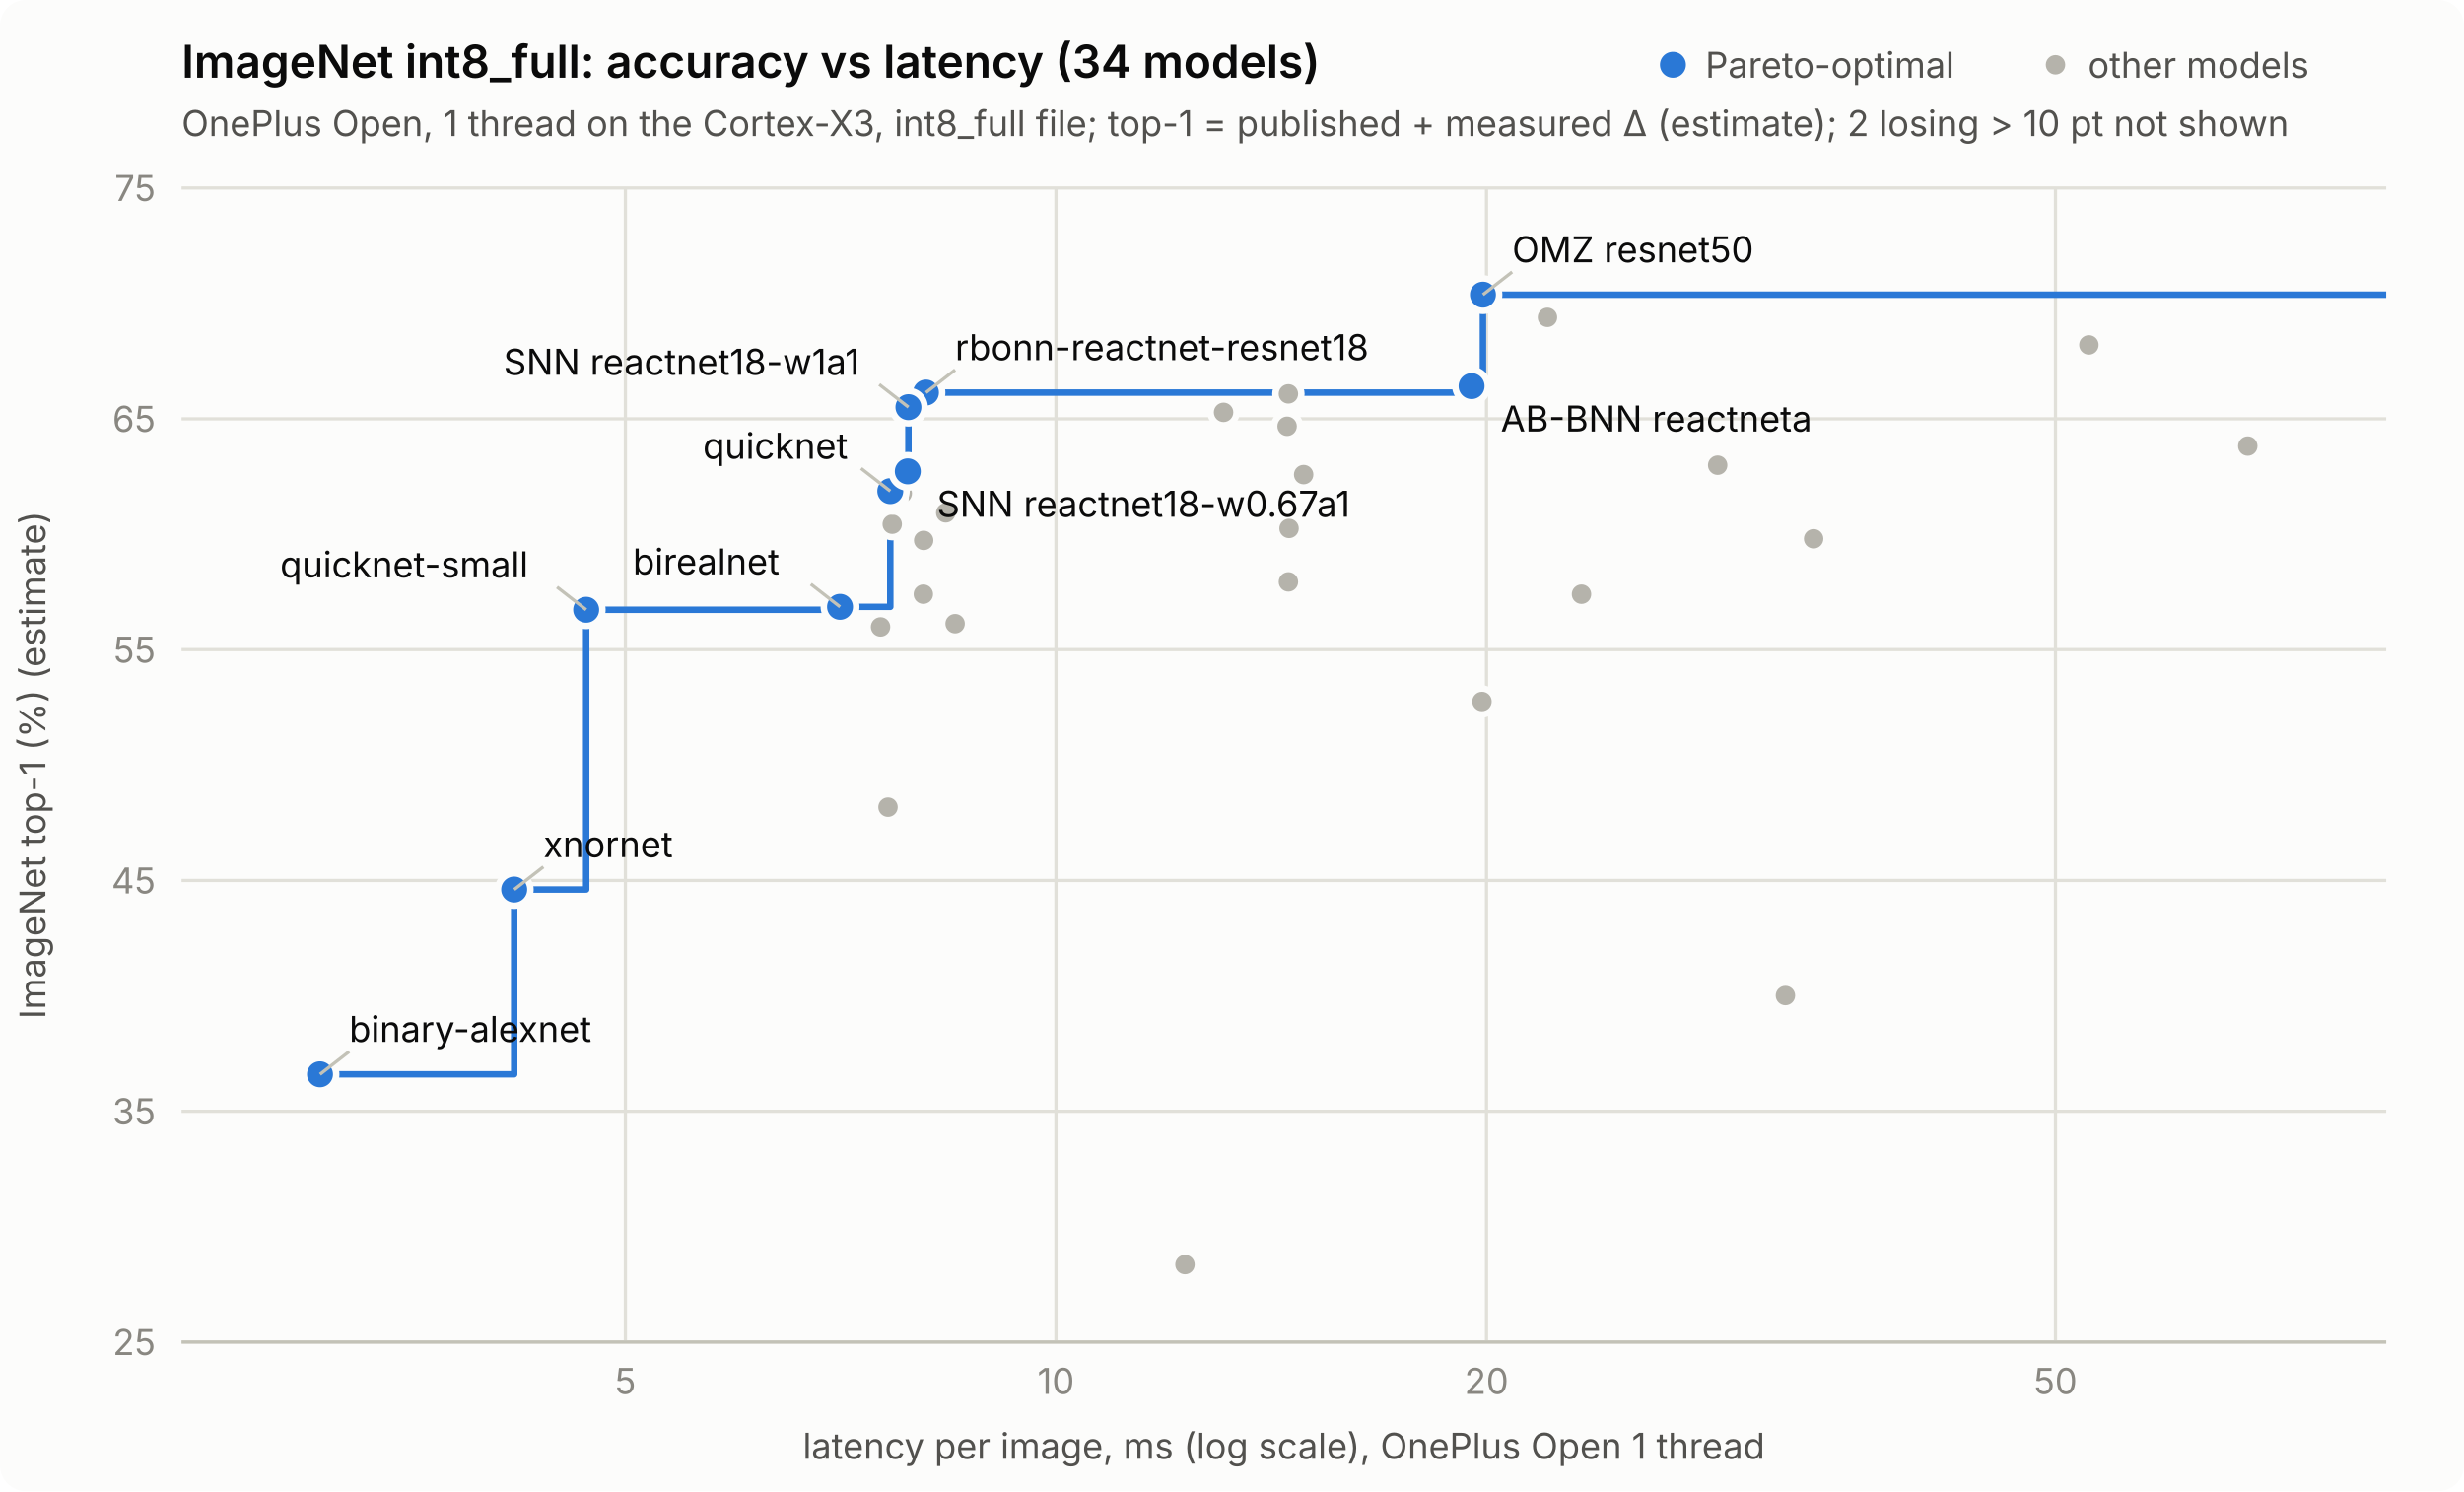
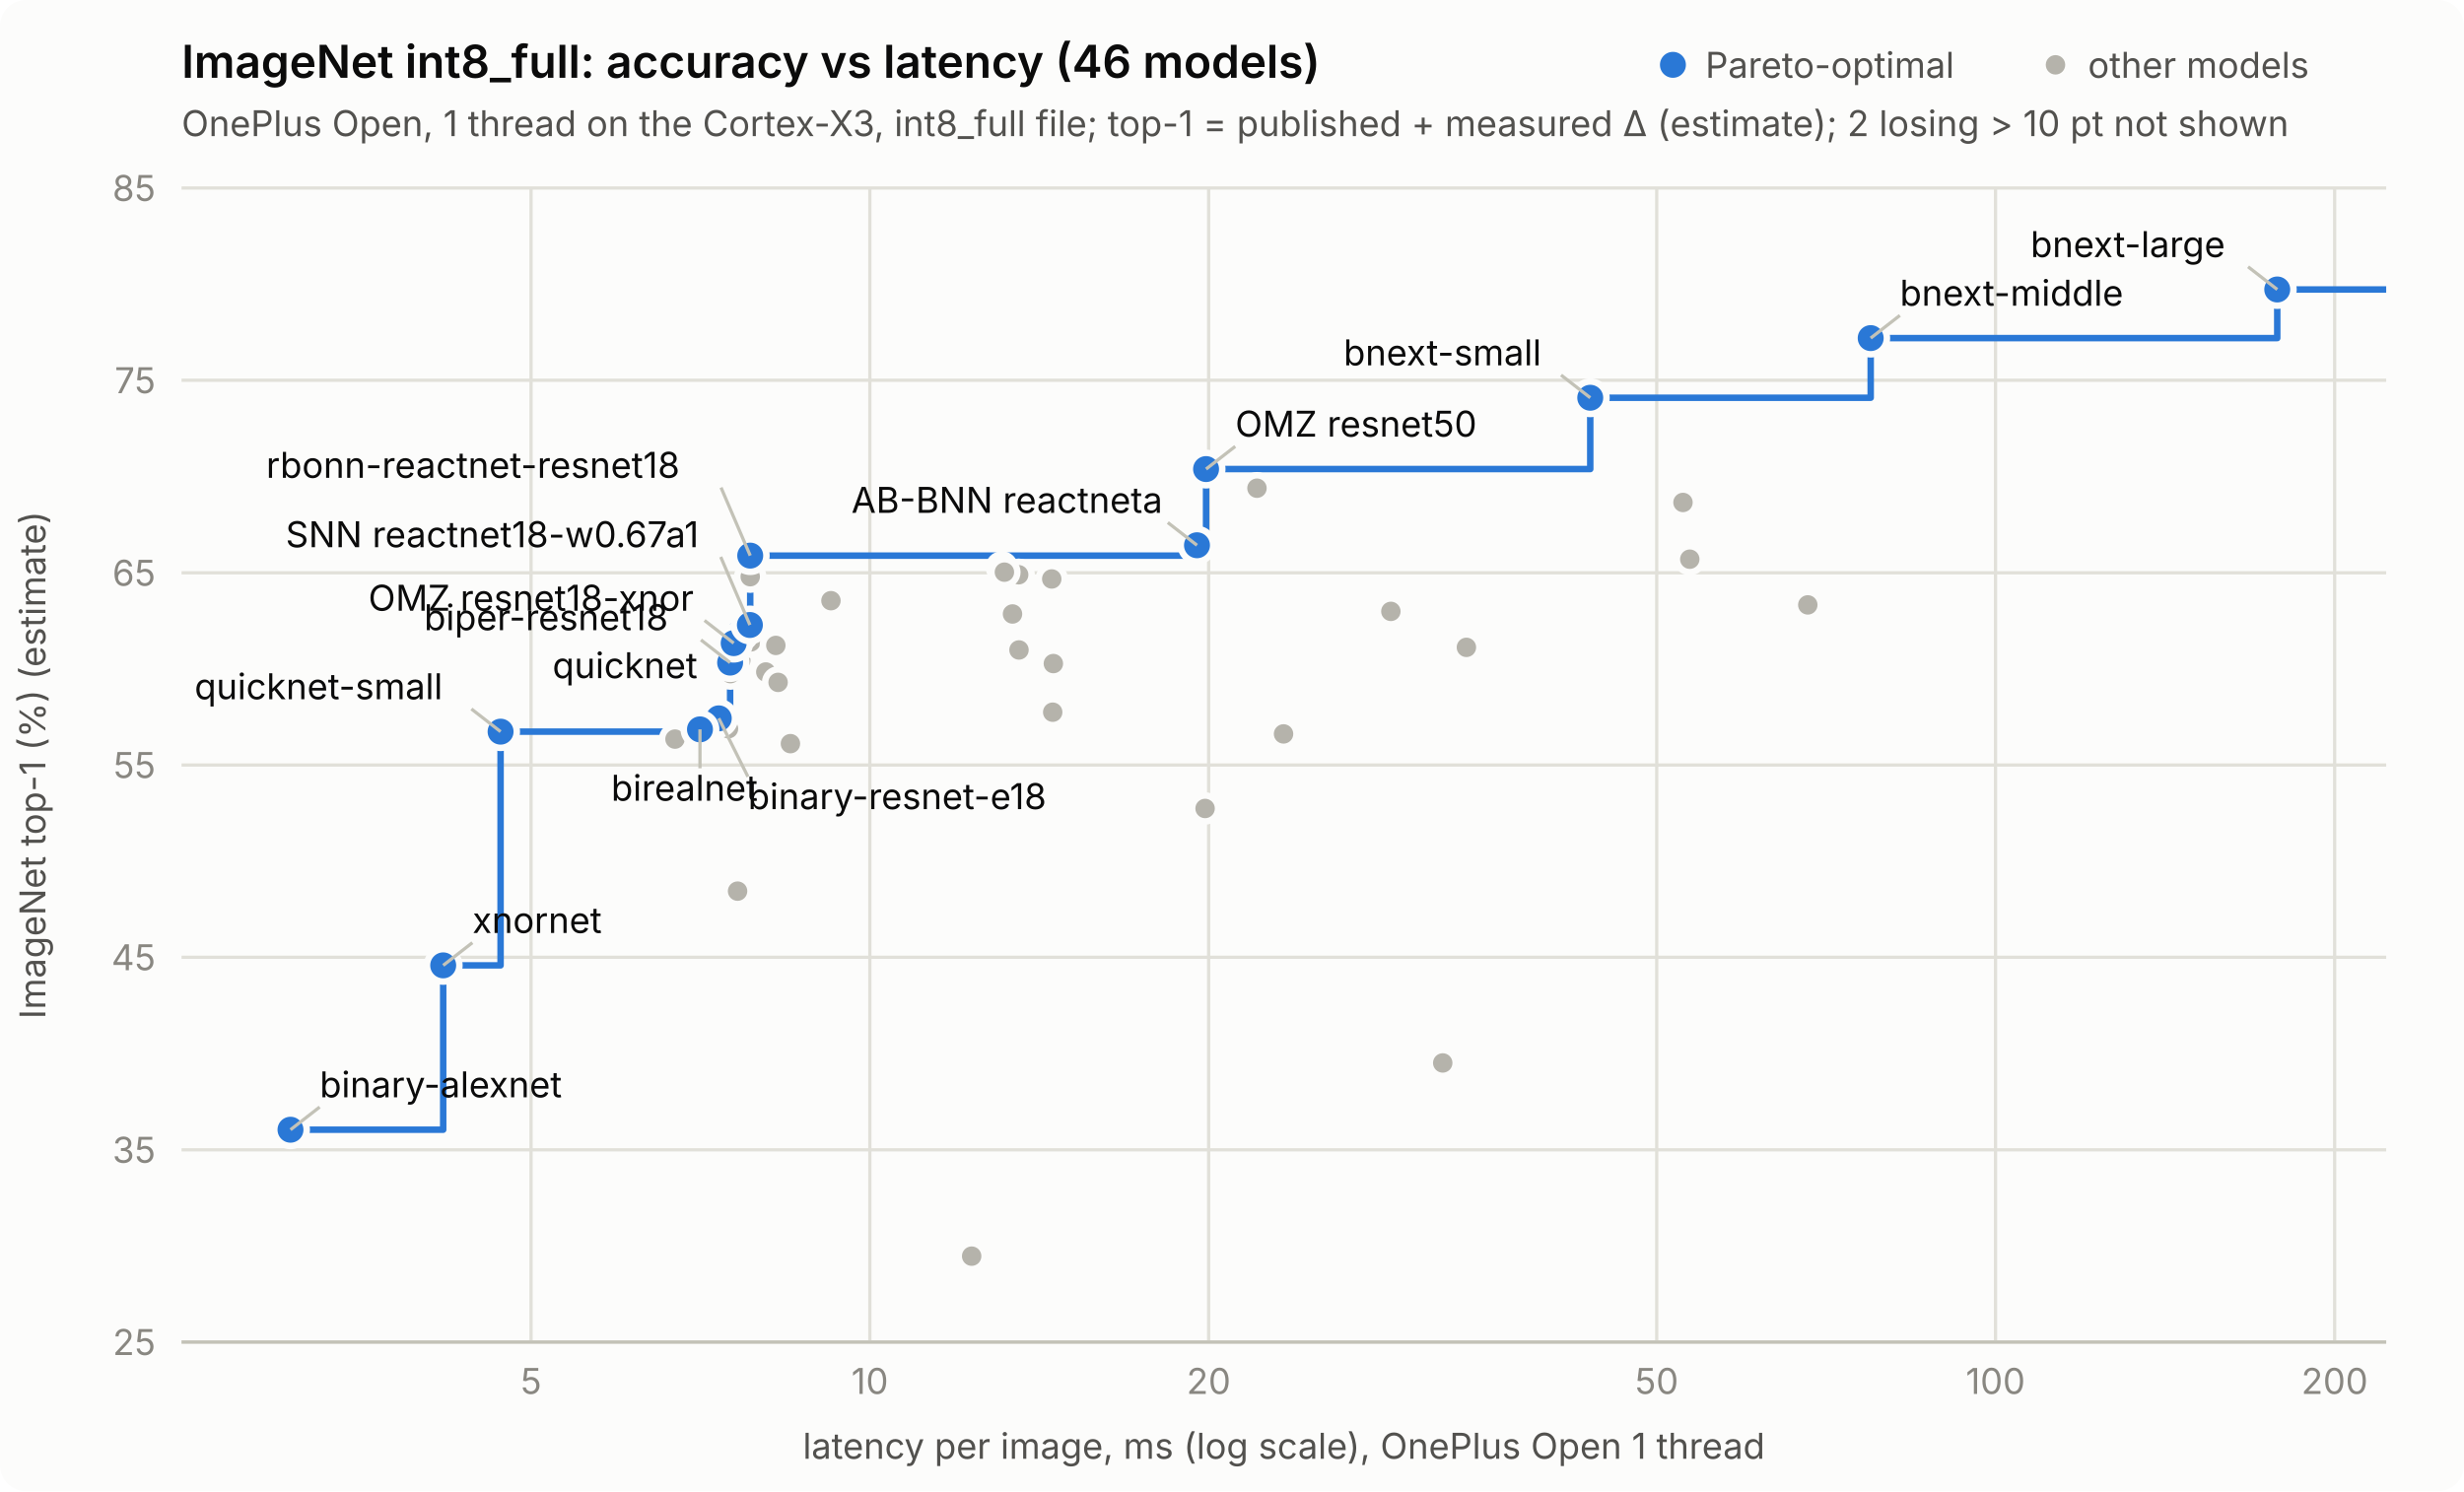
- <svg xmlns="http://www.w3.org/2000/svg" viewBox="0 0 760 460" width="760" height="460" role="img" aria-label="ImageNet int8_full: accuracy vs latency (34 models)">
+ <svg xmlns="http://www.w3.org/2000/svg" viewBox="0 0 760 460" width="760" height="460" role="img" aria-label="ImageNet int8_full: accuracy vs latency (46 models)">
  <style>svg{font-family:system-ui,-apple-system,'Segoe UI',sans-serif} .tick{font-size:11px;font-variant-numeric:tabular-nums} .title{font-size:14px;font-weight:600} .sub,.alabel,.lab{font-size:11px} .hit{fill:#000;fill-opacity:0} .bg{fill:#fcfcfb} .grid{stroke:#e1e0d9;stroke-width:1} .axis{stroke:#c3c2b7;stroke-width:1} .tick{fill:#898781} .title{fill:#0b0b0b} .sub,.alabel{fill:#52514e} .lab{fill:#0b0b0b} .front{fill:none;stroke:#2a78d6;stroke-width:2;stroke-linejoin:round} .dot-f{fill:#2a78d6;stroke:#fcfcfb;stroke-width:2} .dot-o{fill:#b5b3ab;stroke:#fcfcfb;stroke-width:2} .hit:hover + .dot-o,.hit:hover + .dot-f{stroke:#0b0b0b} @media (prefers-color-scheme: dark){.bg{fill:#1a1a19} .grid{stroke:#2c2c2a;stroke-width:1} .axis{stroke:#383835;stroke-width:1} .tick{fill:#898781} .title{fill:#f0efec} .sub,.alabel{fill:#c3c2b7} .lab{fill:#f0efec} .front{fill:none;stroke:#3987e5;stroke-width:2;stroke-linejoin:round} .dot-f{fill:#3987e5;stroke:#1a1a19;stroke-width:2} .dot-o{fill:#6b6a65;stroke:#1a1a19;stroke-width:2} .hit:hover + .dot-o,.hit:hover + .dot-f{stroke:#f0efec}}</style>
  <rect class="bg" x="0" y="0" width="760" height="460" rx="8" />
-   <text class="title" x="56" y="24">ImageNet int8_full: accuracy vs latency (34 models)</text>
+   <text class="title" x="56" y="24">ImageNet int8_full: accuracy vs latency (46 models)</text>
  <text class="sub" x="56" y="42">OnePlus Open, 1 thread on the Cortex-X3, int8_full file; top-1 = published + measured Δ (estimate); 2 losing &gt; 10 pt not shown</text>
  <line class="grid" x1="56" x2="736" y1="414.0" y2="414.0" />
  <text class="tick" x="48" y="418.0" text-anchor="end">25</text>
-   <line class="grid" x1="56" x2="736" y1="342.8" y2="342.8" />
-   <text class="tick" x="48" y="346.8" text-anchor="end">35</text>
-   <line class="grid" x1="56" x2="736" y1="271.6" y2="271.6" />
-   <text class="tick" x="48" y="275.6" text-anchor="end">45</text>
-   <line class="grid" x1="56" x2="736" y1="200.4" y2="200.4" />
-   <text class="tick" x="48" y="204.4" text-anchor="end">55</text>
-   <line class="grid" x1="56" x2="736" y1="129.2" y2="129.2" />
-   <text class="tick" x="48" y="133.2" text-anchor="end">65</text>
+   <line class="grid" x1="56" x2="736" y1="354.7" y2="354.7" />
+   <text class="tick" x="48" y="358.7" text-anchor="end">35</text>
+   <line class="grid" x1="56" x2="736" y1="295.3" y2="295.3" />
+   <text class="tick" x="48" y="299.3" text-anchor="end">45</text>
+   <line class="grid" x1="56" x2="736" y1="236.0" y2="236.0" />
+   <text class="tick" x="48" y="240.0" text-anchor="end">55</text>
+   <line class="grid" x1="56" x2="736" y1="176.7" y2="176.7" />
+   <text class="tick" x="48" y="180.7" text-anchor="end">65</text>
+   <line class="grid" x1="56" x2="736" y1="117.3" y2="117.3" />
+   <text class="tick" x="48" y="121.3" text-anchor="end">75</text>
  <line class="grid" x1="56" x2="736" y1="58.0" y2="58.0" />
-   <text class="tick" x="48" y="62.0" text-anchor="end">75</text>
-   <line class="grid" x1="192.9" x2="192.9" y1="58" y2="414" />
-   <text class="tick" x="192.9" y="430" text-anchor="middle">5</text>
-   <line class="grid" x1="325.7" x2="325.7" y1="58" y2="414" />
-   <text class="tick" x="325.7" y="430" text-anchor="middle">10</text>
-   <line class="grid" x1="458.5" x2="458.5" y1="58" y2="414" />
-   <text class="tick" x="458.5" y="430" text-anchor="middle">20</text>
-   <line class="grid" x1="634.0" x2="634.0" y1="58" y2="414" />
-   <text class="tick" x="634.0" y="430" text-anchor="middle">50</text>
+   <text class="tick" x="48" y="62.0" text-anchor="end">85</text>
+   <line class="grid" x1="163.8" x2="163.8" y1="58" y2="414" />
+   <text class="tick" x="163.8" y="430" text-anchor="middle">5</text>
+   <line class="grid" x1="268.3" x2="268.3" y1="58" y2="414" />
+   <text class="tick" x="268.3" y="430" text-anchor="middle">10</text>
+   <line class="grid" x1="372.8" x2="372.8" y1="58" y2="414" />
+   <text class="tick" x="372.8" y="430" text-anchor="middle">20</text>
+   <line class="grid" x1="511.0" x2="511.0" y1="58" y2="414" />
+   <text class="tick" x="511.0" y="430" text-anchor="middle">50</text>
+   <line class="grid" x1="615.5" x2="615.5" y1="58" y2="414" />
+   <text class="tick" x="615.5" y="430" text-anchor="middle">100</text>
+   <line class="grid" x1="720.1" x2="720.1" y1="58" y2="414" />
+   <text class="tick" x="720.1" y="430" text-anchor="middle">200</text>
  <line class="axis" x1="56" x2="736" y1="414" y2="414" />
  <text class="alabel" x="396.0" y="450" text-anchor="middle">latency per image, ms (log scale), OnePlus Open 1 thread</text>
  <text class="alabel" transform="translate(14 236.0) rotate(-90)" text-anchor="middle">ImageNet top-1 (%) (estimate)</text>
-   <path class="front" d="M98.7,331.4 H158.6 V274.4 H180.8 V188.1 H259.1 V187.2 H274.6 V151.5 H280.0 V145.4 H280.2 V125.6 H285.6 V121.1 H453.9 V119.1 H457.4 V90.9 H736.0" />
-   <g>
-     <circle class="hit" cx="275.2" cy="161.7" r="12" />
-     <circle class="dot-o" cx="275.2" cy="161.7" r="4" />
-   </g>
-   <g>
-     <circle class="hit" cx="397.0" cy="131.5" r="12" />
-     <circle class="dot-o" cx="397.0" cy="131.5" r="4" />
-   </g>
-   <g>
-     <circle class="hit" cx="644.3" cy="106.4" r="12" />
-     <circle class="dot-o" cx="644.3" cy="106.4" r="4" />
-   </g>
-   <g>
-     <circle class="hit" cx="529.8" cy="143.5" r="12" />
-     <circle class="dot-o" cx="529.8" cy="143.5" r="4" />
-   </g>
-   <g>
-     <circle class="hit" cx="559.4" cy="166.2" r="12" />
-     <circle class="dot-o" cx="559.4" cy="166.2" r="4" />
-   </g>
-   <g>
-     <circle class="hit" cx="550.7" cy="307.1" r="12" />
-     <circle class="dot-o" cx="550.7" cy="307.1" r="4" />
-   </g>
-   <g>
-     <circle class="hit" cx="365.5" cy="390.1" r="12" />
-     <circle class="dot-o" cx="365.5" cy="390.1" r="4" />
-   </g>
-   <g>
-     <circle class="hit" cx="397.4" cy="179.5" r="12" />
-     <circle class="dot-o" cx="397.4" cy="179.5" r="4" />
-   </g>
-   <g>
-     <circle class="hit" cx="284.9" cy="166.7" r="12" />
-     <circle class="dot-o" cx="284.9" cy="166.7" r="4" />
-   </g>
-   <g>
-     <circle class="hit" cx="487.8" cy="183.3" r="12" />
-     <circle class="dot-o" cx="487.8" cy="183.3" r="4" />
-   </g>
-   <g>
-     <circle class="hit" cx="693.3" cy="137.6" r="12" />
-     <circle class="dot-o" cx="693.3" cy="137.6" r="4" />
-   </g>
-   <g>
-     <circle class="hit" cx="477.3" cy="97.9" r="12" />
-     <circle class="dot-o" cx="477.3" cy="97.9" r="4" />
-   </g>
-   <g>
-     <circle class="hit" cx="294.6" cy="192.4" r="12" />
-     <circle class="dot-o" cx="294.6" cy="192.4" r="4" />
-   </g>
-   <g>
-     <circle class="hit" cx="271.6" cy="193.4" r="12" />
-     <circle class="dot-o" cx="271.6" cy="193.4" r="4" />
-   </g>
-   <g>
-     <circle class="hit" cx="397.6" cy="163.0" r="12" />
-     <circle class="dot-o" cx="397.6" cy="163.0" r="4" />
-   </g>
-   <g>
-     <circle class="hit" cx="284.8" cy="183.3" r="12" />
-     <circle class="dot-o" cx="284.8" cy="183.3" r="4" />
-   </g>
-   <g>
-     <circle class="hit" cx="457.1" cy="216.4" r="12" />
-     <circle class="dot-o" cx="457.1" cy="216.4" r="4" />
-   </g>
-   <g>
-     <circle class="hit" cx="377.4" cy="127.2" r="12" />
-     <circle class="dot-o" cx="377.4" cy="127.2" r="4" />
-   </g>
-   <g>
-     <circle class="hit" cx="397.4" cy="121.5" r="12" />
-     <circle class="dot-o" cx="397.4" cy="121.5" r="4" />
-   </g>
-   <g>
-     <circle class="hit" cx="278.3" cy="152.2" r="12" />
-     <circle class="dot-o" cx="278.3" cy="152.2" r="4" />
-   </g>
-   <g>
-     <circle class="hit" cx="275.3" cy="153.8" r="12" />
-     <circle class="dot-o" cx="275.3" cy="153.8" r="4" />
-   </g>
-   <g>
-     <circle class="hit" cx="402.1" cy="146.4" r="12" />
-     <circle class="dot-o" cx="402.1" cy="146.4" r="4" />
-   </g>
-   <g>
-     <circle class="hit" cx="291.7" cy="158.2" r="12" />
-     <circle class="dot-o" cx="291.7" cy="158.2" r="4" />
-   </g>
-   <g>
-     <circle class="hit" cx="273.9" cy="249.0" r="12" />
-     <circle class="dot-o" cx="273.9" cy="249.0" r="4" />
-   </g>
-   <g>
-     <circle class="hit" cx="453.9" cy="119.1" r="12" />
-     <circle class="dot-f" cx="453.9" cy="119.1" r="5" />
-   </g>
-   <g>
-     <circle class="hit" cx="98.7" cy="331.4" r="12" />
-     <circle class="dot-f" cx="98.7" cy="331.4" r="5" />
-   </g>
-   <g>
-     <circle class="hit" cx="259.1" cy="187.2" r="12" />
-     <circle class="dot-f" cx="259.1" cy="187.2" r="5" />
-   </g>
-   <g>
-     <circle class="hit" cx="274.6" cy="151.5" r="12" />
-     <circle class="dot-f" cx="274.6" cy="151.5" r="5" />
-   </g>
-   <g>
-     <circle class="hit" cx="180.8" cy="188.1" r="12" />
-     <circle class="dot-f" cx="180.8" cy="188.1" r="5" />
-   </g>
-   <g>
-     <circle class="hit" cx="158.6" cy="274.4" r="12" />
-     <circle class="dot-f" cx="158.6" cy="274.4" r="5" />
-   </g>
-   <g>
-     <circle class="hit" cx="457.4" cy="90.9" r="12" />
-     <circle class="dot-f" cx="457.4" cy="90.9" r="5" />
-   </g>
-   <g>
-     <circle class="hit" cx="285.6" cy="121.1" r="12" />
-     <circle class="dot-f" cx="285.6" cy="121.1" r="5" />
-   </g>
-   <g>
-     <circle class="hit" cx="280.0" cy="145.4" r="12" />
-     <circle class="dot-f" cx="280.0" cy="145.4" r="5" />
-   </g>
-   <g>
-     <circle class="hit" cx="280.2" cy="125.6" r="12" />
-     <circle class="dot-f" cx="280.2" cy="125.6" r="5" />
-   </g>
-   <line class="axis" x1="98.7" y1="331.4" x2="107.7" y2="324.4" />
-   <text class="lab" x="107.7" y="321.4">binary-alexnet</text>
-   <line class="axis" x1="158.6" y1="274.4" x2="167.6" y2="267.4" />
-   <text class="lab" x="167.6" y="264.4">xnornet</text>
-   <line class="axis" x1="180.8" y1="188.1" x2="171.8" y2="181.1" />
-   <text class="lab" x="86.4" y="178.1">quicknet-small</text>
-   <line class="axis" x1="259.1" y1="187.2" x2="250.1" y2="180.2" />
-   <text class="lab" x="195.2" y="177.2">birealnet</text>
-   <line class="axis" x1="274.6" y1="151.5" x2="265.6" y2="144.5" />
-   <text class="lab" x="216.8" y="141.5">quicknet</text>
-   <text class="lab" x="289.0" y="159.4">SNN reactnet18-w0.67a1</text>
-   <line class="axis" x1="280.2" y1="125.6" x2="271.2" y2="118.6" />
-   <text class="lab" x="155.3" y="115.6">SNN reactnet18-w1a1</text>
-   <line class="axis" x1="285.6" y1="121.1" x2="294.6" y2="114.1" />
-   <text class="lab" x="294.6" y="111.1">rbonn-reactnet-resnet18</text>
-   <text class="lab" x="462.9" y="133.1">AB-BNN reactneta</text>
-   <line class="axis" x1="457.4" y1="90.9" x2="466.4" y2="83.9" />
-   <text class="lab" x="466.4" y="80.9">OMZ resnet50</text>
+   <path class="front" d="M89.6,348.5 H136.7 V297.8 H154.4 V225.7 H215.9 V225.0 H221.7 V221.6 H225.2 V204.4 H226.3 V198.4 H228.2 V195.2 H231.3 V192.8 H231.4 V171.4 H369.2 V168.2 H372.0 V144.7 H490.5 V122.7 H577.0 V104.3 H702.4 V89.3 H736.0" />
+   <g>
+     <circle class="hit" cx="228.5" cy="203.7" r="12" />
+     <circle class="dot-o" cx="228.5" cy="203.7" r="4" />
+   </g>
+   <g>
+     <circle class="hit" cx="324.4" cy="178.6" r="12" />
+     <circle class="dot-o" cx="324.4" cy="178.6" r="4" />
+   </g>
+   <g>
+     <circle class="hit" cx="521.2" cy="172.5" r="12" />
+     <circle class="dot-o" cx="521.2" cy="172.5" r="4" />
+   </g>
+   <g>
+     <circle class="hit" cx="519.1" cy="155.0" r="12" />
+     <circle class="dot-o" cx="519.1" cy="155.0" r="4" />
+   </g>
+   <g>
+     <circle class="hit" cx="429.0" cy="188.6" r="12" />
+     <circle class="dot-o" cx="429.0" cy="188.6" r="4" />
+   </g>
+   <g>
+     <circle class="hit" cx="452.3" cy="199.7" r="12" />
+     <circle class="dot-o" cx="452.3" cy="199.7" r="4" />
+   </g>
+   <g>
+     <circle class="hit" cx="445.0" cy="327.9" r="12" />
+     <circle class="dot-o" cx="445.0" cy="327.9" r="4" />
+   </g>
+   <g>
+     <circle class="hit" cx="299.7" cy="387.5" r="12" />
+     <circle class="dot-o" cx="299.7" cy="387.5" r="4" />
+   </g>
+   <g>
+     <circle class="hit" cx="314.2" cy="177.3" r="12" />
+     <circle class="dot-o" cx="314.2" cy="177.3" r="4" />
+   </g>
+   <g>
+     <circle class="hit" cx="324.7" cy="219.7" r="12" />
+     <circle class="dot-o" cx="324.7" cy="219.7" r="4" />
+   </g>
+   <g>
+     <circle class="hit" cx="236.2" cy="207.3" r="12" />
+     <circle class="dot-o" cx="236.2" cy="207.3" r="4" />
+   </g>
+   <g>
+     <circle class="hit" cx="395.9" cy="226.4" r="12" />
+     <circle class="dot-o" cx="395.9" cy="226.4" r="4" />
+   </g>
+   <g>
+     <circle class="hit" cx="557.6" cy="186.6" r="12" />
+     <circle class="dot-o" cx="557.6" cy="186.6" r="4" />
+   </g>
+   <g>
+     <circle class="hit" cx="387.7" cy="150.6" r="12" />
+     <circle class="dot-o" cx="387.7" cy="150.6" r="4" />
+   </g>
+   <g>
+     <circle class="hit" cx="243.8" cy="229.4" r="12" />
+     <circle class="dot-o" cx="243.8" cy="229.4" r="4" />
+   </g>
+   <g>
+     <circle class="hit" cx="208.2" cy="228.0" r="12" />
+     <circle class="dot-o" cx="208.2" cy="228.0" r="4" />
+   </g>
+   <g>
+     <circle class="hit" cx="324.9" cy="204.7" r="12" />
+     <circle class="dot-o" cx="324.9" cy="204.7" r="4" />
+   </g>
+   <g>
+     <circle class="hit" cx="371.7" cy="249.4" r="12" />
+     <circle class="dot-o" cx="371.7" cy="249.4" r="4" />
+   </g>
+   <g>
+     <circle class="hit" cx="309.0" cy="175.0" r="12" />
+     <circle class="dot-o" cx="309.0" cy="175.0" r="4" />
+   </g>
+   <g>
+     <circle class="hit" cx="309.8" cy="176.5" r="12" />
+     <circle class="dot-o" cx="309.8" cy="176.5" r="4" />
+   </g>
+   <g>
+     <circle class="hit" cx="256.3" cy="185.3" r="12" />
+     <circle class="dot-o" cx="256.3" cy="185.3" r="4" />
+   </g>
+   <g>
+     <circle class="hit" cx="231.0" cy="197.6" r="12" />
+     <circle class="dot-o" cx="231.0" cy="197.6" r="4" />
+   </g>
+   <g>
+     <circle class="hit" cx="231.6" cy="198.0" r="12" />
+     <circle class="dot-o" cx="231.6" cy="198.0" r="4" />
+   </g>
+   <g>
+     <circle class="hit" cx="240.0" cy="210.5" r="12" />
+     <circle class="dot-o" cx="240.0" cy="210.5" r="4" />
+   </g>
+   <g>
+     <circle class="hit" cx="312.3" cy="189.4" r="12" />
+     <circle class="dot-o" cx="312.3" cy="189.4" r="4" />
+   </g>
+   <g>
+     <circle class="hit" cx="225.3" cy="207.8" r="12" />
+     <circle class="dot-o" cx="225.3" cy="207.8" r="4" />
+   </g>
+   <g>
+     <circle class="hit" cx="314.3" cy="200.5" r="12" />
+     <circle class="dot-o" cx="314.3" cy="200.5" r="4" />
+   </g>
+   <g>
+     <circle class="hit" cx="239.3" cy="199.1" r="12" />
+     <circle class="dot-o" cx="239.3" cy="199.1" r="4" />
+   </g>
+   <g>
+     <circle class="hit" cx="224.7" cy="224.8" r="12" />
+     <circle class="dot-o" cx="224.7" cy="224.8" r="4" />
+   </g>
+   <g>
+     <circle class="hit" cx="231.4" cy="177.9" r="12" />
+     <circle class="dot-o" cx="231.4" cy="177.9" r="4" />
+   </g>
+   <g>
+     <circle class="hit" cx="227.5" cy="274.9" r="12" />
+     <circle class="dot-o" cx="227.5" cy="274.9" r="4" />
+   </g>
+   <g>
+     <circle class="hit" cx="369.2" cy="168.2" r="12" />
+     <circle class="dot-f" cx="369.2" cy="168.2" r="5" />
+   </g>
+   <g>
+     <circle class="hit" cx="225.2" cy="204.4" r="12" />
+     <circle class="dot-f" cx="225.2" cy="204.4" r="5" />
+   </g>
+   <g>
+     <circle class="hit" cx="702.4" cy="89.3" r="12" />
+     <circle class="dot-f" cx="702.4" cy="89.3" r="5" />
+   </g>
+   <g>
+     <circle class="hit" cx="577.0" cy="104.3" r="12" />
+     <circle class="dot-f" cx="577.0" cy="104.3" r="5" />
+   </g>
+   <g>
+     <circle class="hit" cx="490.5" cy="122.7" r="12" />
+     <circle class="dot-f" cx="490.5" cy="122.7" r="5" />
+   </g>
+   <g>
+     <circle class="hit" cx="89.6" cy="348.5" r="12" />
+     <circle class="dot-f" cx="89.6" cy="348.5" r="5" />
+   </g>
+   <g>
+     <circle class="hit" cx="221.7" cy="221.6" r="12" />
+     <circle class="dot-f" cx="221.7" cy="221.6" r="5" />
+   </g>
+   <g>
+     <circle class="hit" cx="215.9" cy="225.0" r="12" />
+     <circle class="dot-f" cx="215.9" cy="225.0" r="5" />
+   </g>
+   <g>
+     <circle class="hit" cx="228.2" cy="195.2" r="12" />
+     <circle class="dot-f" cx="228.2" cy="195.2" r="5" />
+   </g>
+   <g>
+     <circle class="hit" cx="154.4" cy="225.7" r="12" />
+     <circle class="dot-f" cx="154.4" cy="225.7" r="5" />
+   </g>
+   <g>
+     <circle class="hit" cx="136.7" cy="297.8" r="12" />
+     <circle class="dot-f" cx="136.7" cy="297.8" r="5" />
+   </g>
+   <g>
+     <circle class="hit" cx="226.3" cy="198.4" r="12" />
+     <circle class="dot-f" cx="226.3" cy="198.4" r="5" />
+   </g>
+   <g>
+     <circle class="hit" cx="372.0" cy="144.7" r="12" />
+     <circle class="dot-f" cx="372.0" cy="144.7" r="5" />
+   </g>
+   <g>
+     <circle class="hit" cx="231.4" cy="171.4" r="12" />
+     <circle class="dot-f" cx="231.4" cy="171.4" r="5" />
+   </g>
+   <g>
+     <circle class="hit" cx="231.3" cy="192.8" r="12" />
+     <circle class="dot-f" cx="231.3" cy="192.8" r="5" />
+   </g>
+   <line class="axis" x1="89.6" y1="348.5" x2="98.6" y2="341.5" />
+   <text class="lab" x="98.6" y="338.5">binary-alexnet</text>
+   <line class="axis" x1="136.7" y1="297.8" x2="145.7" y2="290.8" />
+   <text class="lab" x="145.7" y="287.8">xnornet</text>
+   <line class="axis" x1="154.4" y1="225.7" x2="145.4" y2="218.7" />
+   <text class="lab" x="60.0" y="215.7">quicknet-small</text>
+   <line class="axis" x1="215.9" y1="225.0" x2="215.9" y2="237.0" />
+   <text class="lab" x="188.5" y="247.0">birealnet</text>
+   <line class="axis" x1="221.7" y1="221.6" x2="230.7" y2="239.6" />
+   <text class="lab" x="230.7" y="249.6">binary-resnet-e18</text>
+   <line class="axis" x1="225.2" y1="204.4" x2="216.2" y2="197.4" />
+   <text class="lab" x="130.8" y="194.4">biper-resnet18</text>
+   <line class="axis" x1="226.3" y1="198.4" x2="217.3" y2="191.4" />
+   <text class="lab" x="113.6" y="188.4">OMZ resnet18-xnor</text>
+   <text class="lab" x="170.4" y="209.2">quicknet</text>
+   <line class="axis" x1="231.3" y1="192.8" x2="222.3" y2="171.8" />
+   <text class="lab" x="88.1" y="168.8">SNN reactnet18-w0.67a1</text>
+   <line class="axis" x1="231.4" y1="171.4" x2="222.4" y2="150.4" />
+   <text class="lab" x="82.1" y="147.4">rbonn-reactnet-resnet18</text>
+   <line class="axis" x1="369.2" y1="168.2" x2="360.2" y2="161.2" />
+   <text class="lab" x="262.6" y="158.2">AB-BNN reactneta</text>
+   <line class="axis" x1="372.0" y1="144.7" x2="381.0" y2="137.7" />
+   <text class="lab" x="381.0" y="134.7">OMZ resnet50</text>
+   <line class="axis" x1="490.5" y1="122.7" x2="481.5" y2="115.7" />
+   <text class="lab" x="414.4" y="112.7">bnext-small</text>
+   <line class="axis" x1="577.0" y1="104.3" x2="586.0" y2="97.3" />
+   <text class="lab" x="586.0" y="94.3">bnext-middle</text>
+   <line class="axis" x1="702.4" y1="89.3" x2="693.4" y2="82.3" />
+   <text class="lab" x="626.3" y="79.3">bnext-large</text>
  <circle class="dot-f" cx="516" cy="20" r="5" />
  <text class="sub" x="526" y="24">Pareto-optimal</text>
  <circle class="dot-o" cx="634" cy="20" r="4" />
  <text class="sub" x="644" y="24">other models</text>
</svg>
